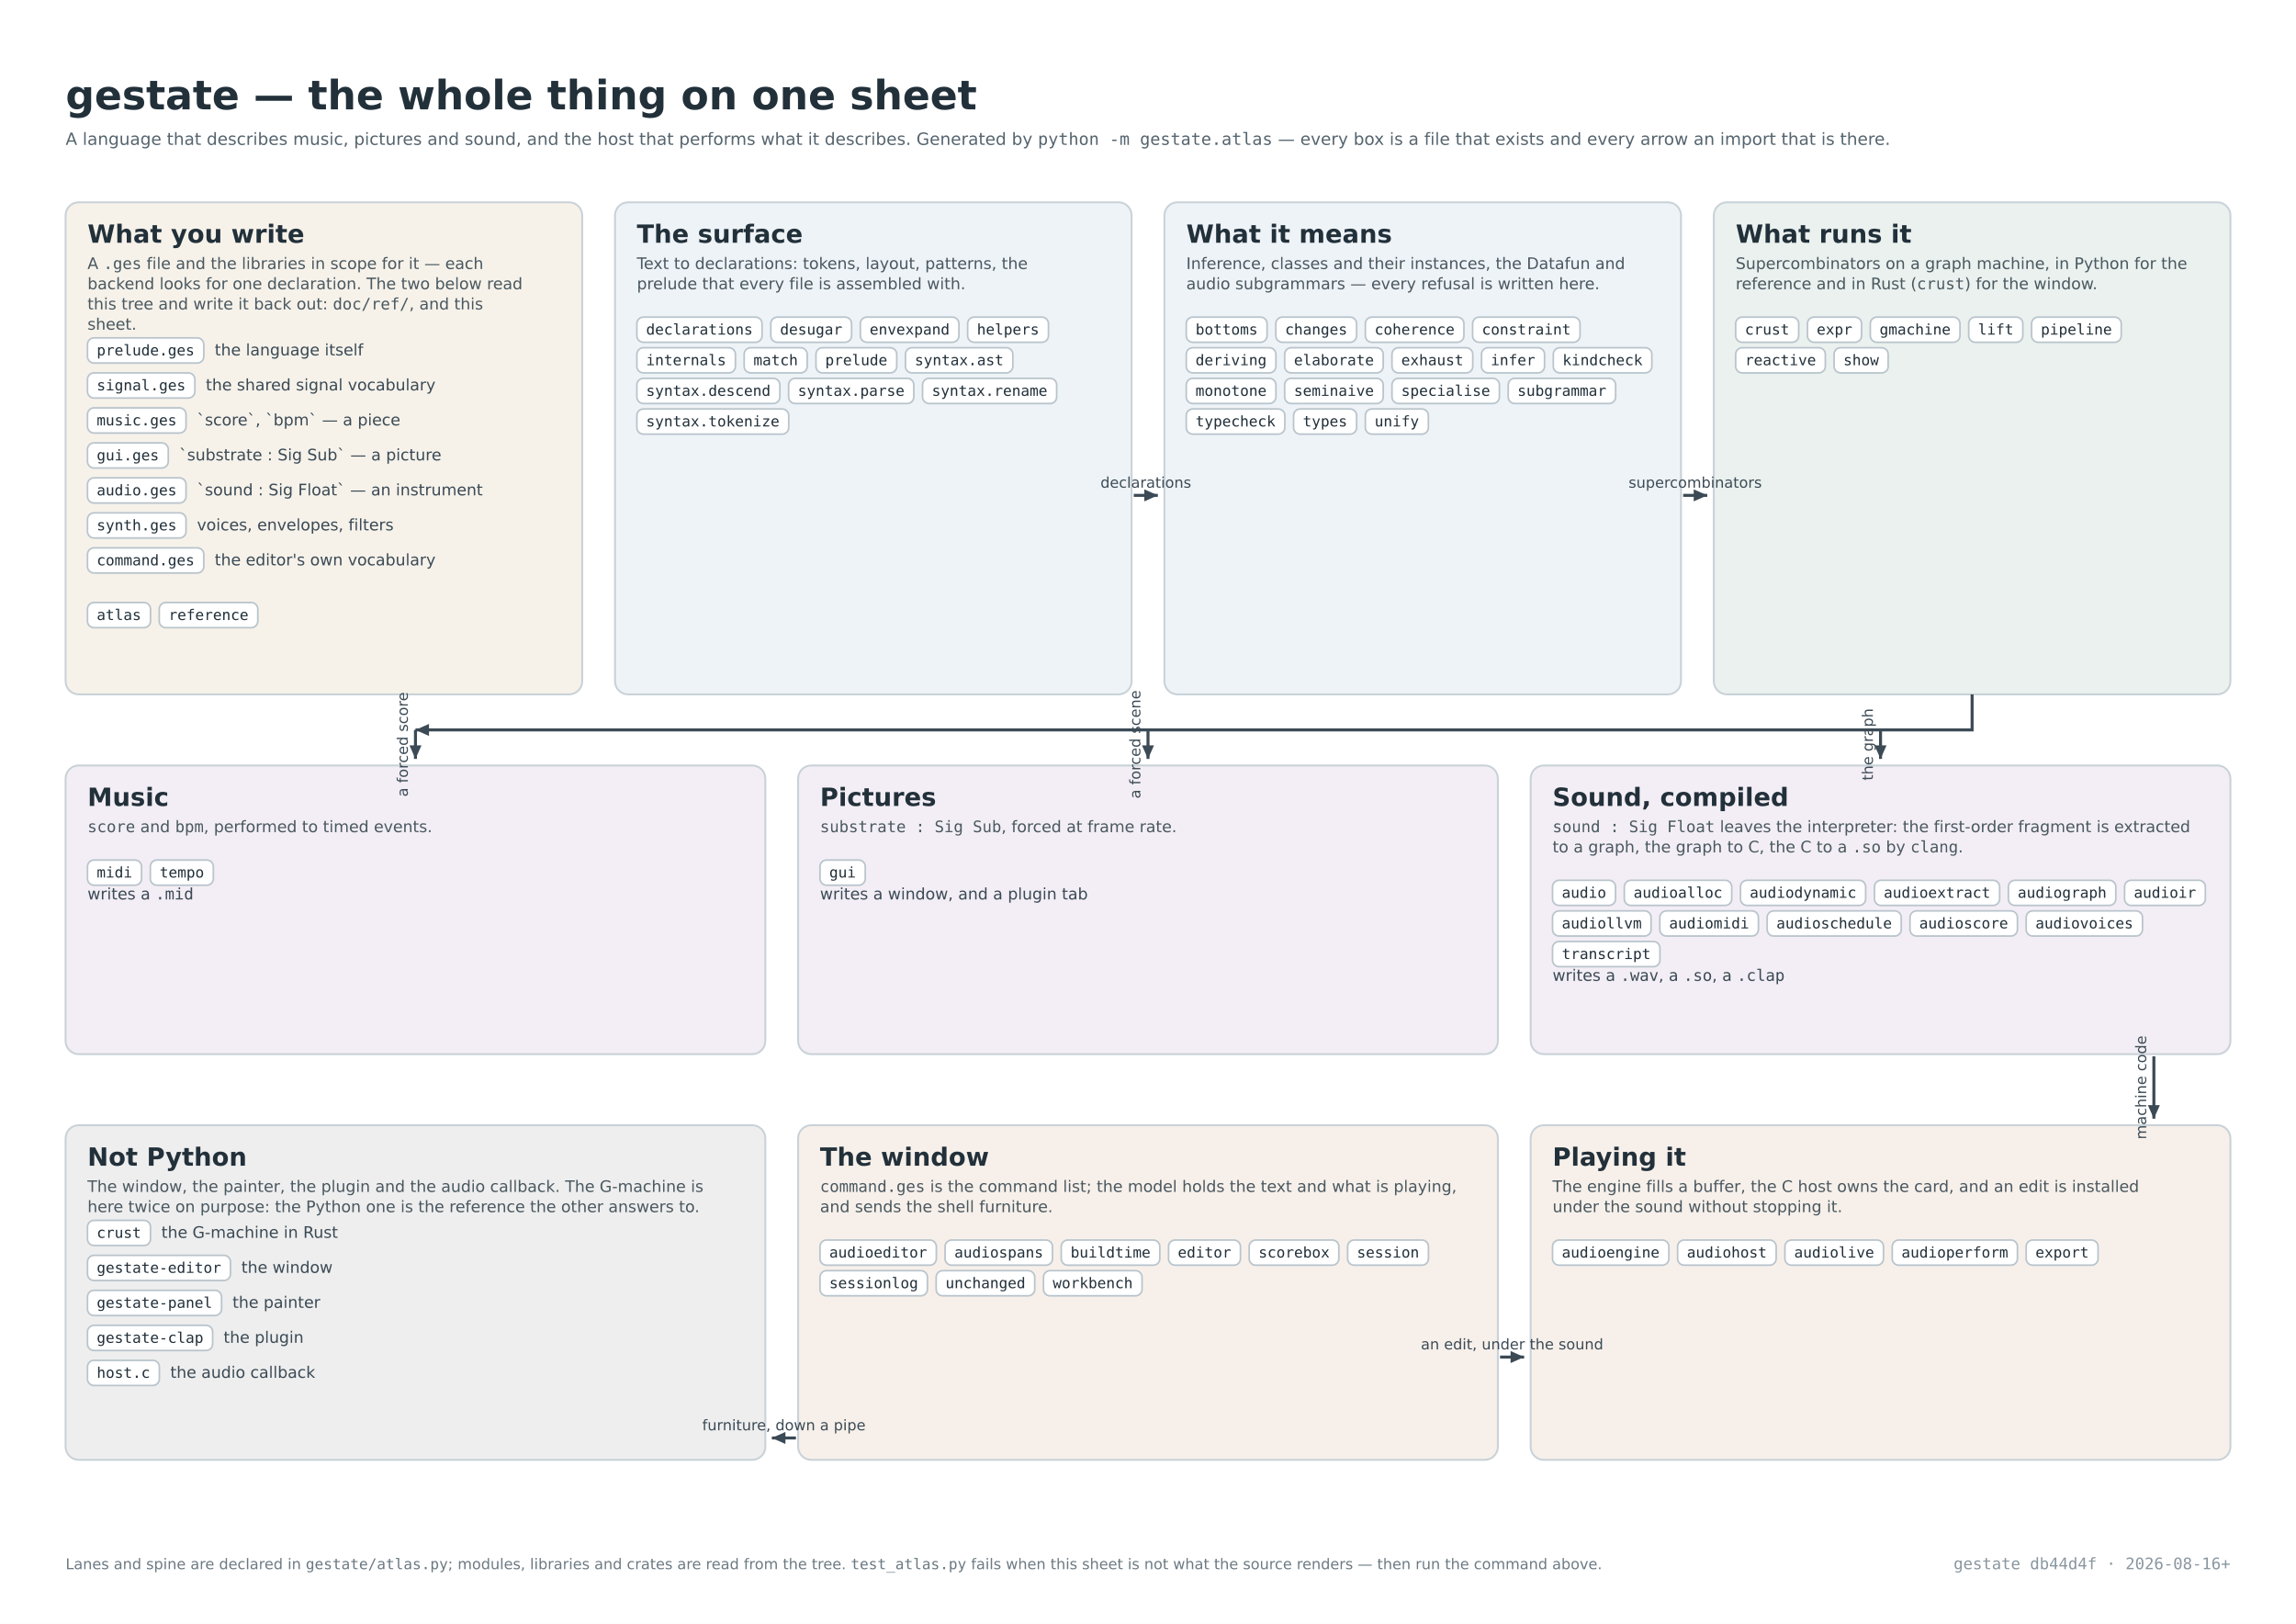
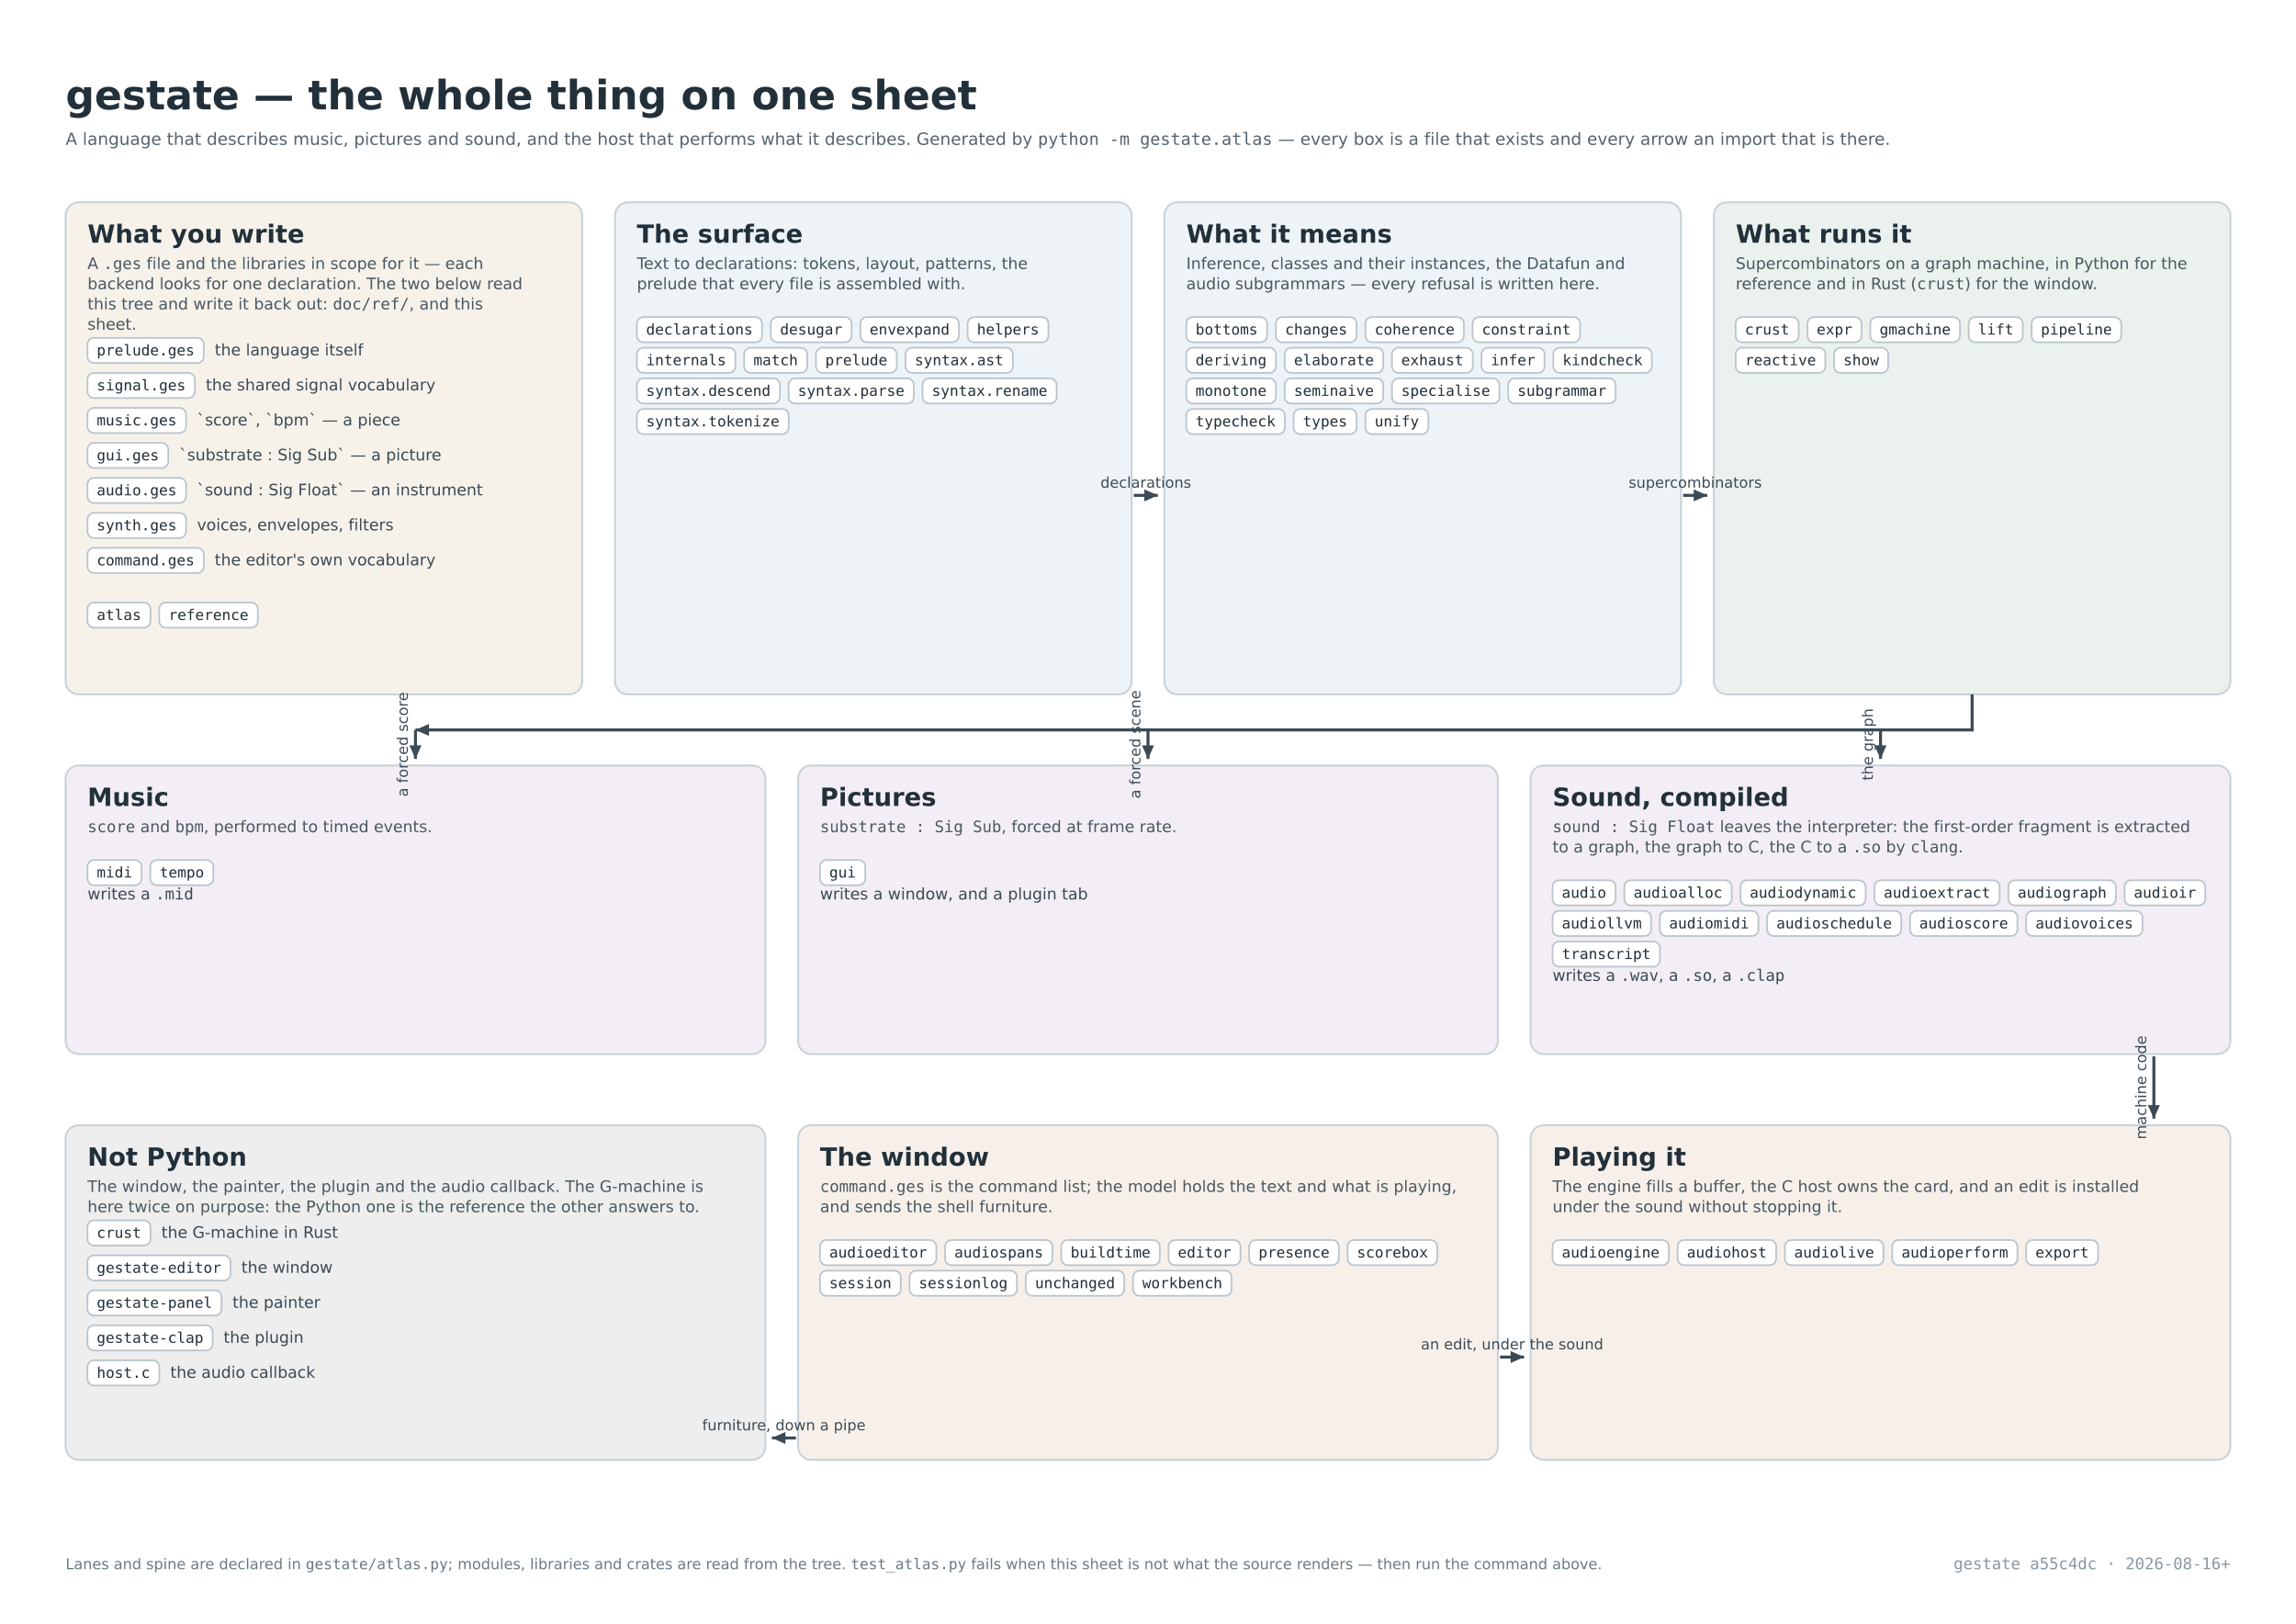
<svg xmlns="http://www.w3.org/2000/svg" width="420mm" height="297mm" viewBox="0 0 420 297">
  <defs>
    <marker id="tip" viewBox="0 0 10 10" refX="9" refY="5" markerWidth="5" markerHeight="5" orient="auto-start-reverse">
      <path d="M 0 1 L 9 5 L 0 9 z" fill="#3b4a55" />
    </marker>
  </defs>
  <style>
  text { font-family: 'DejaVu Sans', Verdana, sans-serif; fill: #22303a; }
  .mono, .chiptext { font-family: 'DejaVu Sans Mono', Consolas, monospace; }
  .title { font-size: 7.4px; font-weight: 700; }
  .subtitle { font-size: 3.1px; fill: #55646e; }
  .foot { font-size: 2.7px; fill: #6b7982; }
  .stamp { font-size: 2.9px; fill: #8a97a0; text-anchor: end; font-family: 'DejaVu Sans Mono', Consolas, monospace; }
  .lane { stroke: #c9d2d8; stroke-width: 0.35; }
  .lanetitle { font-size: 4.6px; font-weight: 700; }
  .step { font-size: 3.6px; font-weight: 700; }
  .stepnum { font-size: 3.2px; fill: #93a2ab; }
  .home { font-size: 2.6px; fill: #6b7982; text-anchor: end; }
  .refuses { font-size: 2.6px; fill: #8a5a5a; }
  .note { font-size: 2.9px; fill: #4a5860; }
  .extra { font-size: 2.9px; fill: #3b4a55; }
  .chip { fill: #ffffff; stroke: #b9c4cc; stroke-width: 0.3; }
  .chiptext { font-size: 2.7px; text-anchor: middle; }
  .edge { stroke: #3b4a55; stroke-width: 0.55; fill: none; }
  .edgetext { font-size: 2.7px; fill: #3b4a55; text-anchor: middle; }
</style>
  <rect x="0" y="0" width="420" height="297" fill="#ffffff" />
  <text class="title" x="12.00" y="20.00">gestate — the whole thing on one sheet</text>
  <text class="subtitle" x="12.00" y="26.50">A language that describes music, pictures and sound, and the host that performs what it describes. Generated by <tspan class="mono">python -m gestate.atlas</tspan> — every box is a file that exists and every arrow an import that is there.</text>
  <text class="foot" x="12.00" y="287.00">Lanes and spine are declared in <tspan class="mono">gestate/atlas.py</tspan>; modules, libraries and crates are read from the tree. <tspan class="mono">test_atlas.py</tspan> fails when this sheet is not what the source renders — then run the command above.</text>
-   <text class="stamp" x="408.00" y="287.00">gestate db44d4f · 2026-08-16+</text>
+   <text class="stamp" x="408.00" y="287.00">gestate a55c4dc · 2026-08-16+</text>
  <rect class="lane" x="12.00" y="37.00" width="94.50" height="90.00" rx="2.4" style="fill:#f6f2ea" />
  <text class="lanetitle" x="16.00" y="44.40">What you write</text>
  <text class="note" x="16.00" y="49.20">A <tspan class="mono">.ges</tspan> file and the libraries in scope for it — each</text>
  <text class="note" x="16.00" y="52.90">backend looks for one declaration. The two below read</text>
  <text class="note" x="16.00" y="56.60">this tree and write it back out: <tspan class="mono">doc/ref/</tspan>, and this</text>
  <text class="note" x="16.00" y="60.30">sheet.</text>
  <rect class="chip" x="16.00" y="61.80" width="21.28" height="4.6" rx="1.2" />
  <text class="chiptext" x="26.64" y="65.00">prelude.ges</text>
  <text class="extra" x="39.28" y="65.00">the language itself</text>
  <rect class="chip" x="16.00" y="68.20" width="19.65" height="4.6" rx="1.2" />
  <text class="chiptext" x="25.83" y="71.40">signal.ges</text>
  <text class="extra" x="37.65" y="71.40">the shared signal vocabulary</text>
  <rect class="chip" x="16.00" y="74.60" width="18.03" height="4.6" rx="1.2" />
  <text class="chiptext" x="25.01" y="77.80">music.ges</text>
  <text class="extra" x="36.03" y="77.80">`score`, `bpm` — a piece</text>
  <rect class="chip" x="16.00" y="81.00" width="14.78" height="4.6" rx="1.2" />
  <text class="chiptext" x="23.39" y="84.20">gui.ges</text>
  <text class="extra" x="32.78" y="84.20">`substrate : Sig Sub` — a picture</text>
  <rect class="chip" x="16.00" y="87.40" width="18.03" height="4.6" rx="1.2" />
  <text class="chiptext" x="25.01" y="90.60">audio.ges</text>
  <text class="extra" x="36.03" y="90.60">`sound : Sig Float` — an instrument</text>
  <rect class="chip" x="16.00" y="93.80" width="18.03" height="4.6" rx="1.2" />
  <text class="chiptext" x="25.01" y="97.00">synth.ges</text>
  <text class="extra" x="36.03" y="97.00">voices, envelopes, filters</text>
  <rect class="chip" x="16.00" y="100.20" width="21.28" height="4.6" rx="1.2" />
  <text class="chiptext" x="26.64" y="103.40">command.ges</text>
  <text class="extra" x="39.28" y="103.40">the editor's own vocabulary</text>
  <rect class="chip" x="16.00" y="110.20" width="11.53" height="4.6" rx="1.2" />
  <text class="chiptext" x="21.76" y="113.40">atlas</text>
  <rect class="chip" x="29.13" y="110.20" width="18.03" height="4.6" rx="1.2" />
  <text class="chiptext" x="38.14" y="113.40">reference</text>
  <rect class="lane" x="112.50" y="37.00" width="94.50" height="90.00" rx="2.4" style="fill:#eef3f7" />
  <text class="lanetitle" x="116.50" y="44.40">The surface</text>
  <text class="note" x="116.50" y="49.20">Text to declarations: tokens, layout, patterns, the</text>
  <text class="note" x="116.50" y="52.90">prelude that every file is assembled with.</text>
  <rect class="chip" x="116.50" y="58.00" width="22.90" height="4.6" rx="1.2" />
  <text class="chiptext" x="127.95" y="61.20">declarations</text>
  <rect class="chip" x="141.00" y="58.00" width="14.78" height="4.6" rx="1.2" />
  <text class="chiptext" x="148.39" y="61.20">desugar</text>
  <rect class="chip" x="157.38" y="58.00" width="18.03" height="4.6" rx="1.2" />
  <text class="chiptext" x="166.40" y="61.20">envexpand</text>
  <rect class="chip" x="177.01" y="58.00" width="14.78" height="4.6" rx="1.2" />
  <text class="chiptext" x="184.40" y="61.20">helpers</text>
  <rect class="chip" x="116.50" y="63.60" width="18.03" height="4.6" rx="1.2" />
  <text class="chiptext" x="125.51" y="66.80">internals</text>
  <rect class="chip" x="136.13" y="63.60" width="11.53" height="4.6" rx="1.2" />
  <text class="chiptext" x="141.89" y="66.80">match</text>
  <rect class="chip" x="149.26" y="63.60" width="14.78" height="4.6" rx="1.2" />
  <text class="chiptext" x="156.64" y="66.80">prelude</text>
  <rect class="chip" x="165.63" y="63.60" width="19.65" height="4.6" rx="1.2" />
  <text class="chiptext" x="175.46" y="66.80">syntax.ast</text>
  <rect class="chip" x="116.50" y="69.20" width="26.16" height="4.6" rx="1.2" />
  <text class="chiptext" x="129.58" y="72.40">syntax.descend</text>
  <rect class="chip" x="144.26" y="69.20" width="22.90" height="4.6" rx="1.2" />
  <text class="chiptext" x="155.71" y="72.40">syntax.parse</text>
  <rect class="chip" x="168.76" y="69.20" width="24.53" height="4.6" rx="1.2" />
  <text class="chiptext" x="181.03" y="72.40">syntax.rename</text>
  <rect class="chip" x="116.50" y="74.80" width="27.78" height="4.6" rx="1.2" />
  <text class="chiptext" x="130.39" y="78.00">syntax.tokenize</text>
  <rect class="lane" x="213.00" y="37.00" width="94.50" height="90.00" rx="2.4" style="fill:#eef3f7" />
  <text class="lanetitle" x="217.00" y="44.40">What it means</text>
  <text class="note" x="217.00" y="49.20">Inference, classes and their instances, the Datafun and</text>
  <text class="note" x="217.00" y="52.90">audio subgrammars — every refusal is written here.</text>
  <rect class="chip" x="217.00" y="58.00" width="14.78" height="4.6" rx="1.2" />
  <text class="chiptext" x="224.39" y="61.20">bottoms</text>
  <rect class="chip" x="233.38" y="58.00" width="14.78" height="4.6" rx="1.2" />
  <text class="chiptext" x="240.77" y="61.20">changes</text>
  <rect class="chip" x="249.76" y="58.00" width="18.03" height="4.6" rx="1.2" />
  <text class="chiptext" x="258.77" y="61.20">coherence</text>
  <rect class="chip" x="269.38" y="58.00" width="19.65" height="4.6" rx="1.2" />
  <text class="chiptext" x="279.21" y="61.20">constraint</text>
  <rect class="chip" x="217.00" y="63.60" width="16.40" height="4.6" rx="1.2" />
  <text class="chiptext" x="225.20" y="66.80">deriving</text>
  <rect class="chip" x="235.00" y="63.60" width="18.03" height="4.6" rx="1.2" />
  <text class="chiptext" x="244.02" y="66.80">elaborate</text>
  <rect class="chip" x="254.63" y="63.60" width="14.78" height="4.6" rx="1.2" />
  <text class="chiptext" x="262.02" y="66.80">exhaust</text>
  <rect class="chip" x="271.01" y="63.60" width="11.53" height="4.6" rx="1.2" />
  <text class="chiptext" x="276.77" y="66.80">infer</text>
  <rect class="chip" x="284.14" y="63.60" width="18.03" height="4.6" rx="1.2" />
  <text class="chiptext" x="293.15" y="66.80">kindcheck</text>
  <rect class="chip" x="217.00" y="69.20" width="16.40" height="4.6" rx="1.2" />
  <text class="chiptext" x="225.20" y="72.40">monotone</text>
  <rect class="chip" x="235.00" y="69.20" width="18.03" height="4.6" rx="1.2" />
  <text class="chiptext" x="244.02" y="72.40">seminaive</text>
  <rect class="chip" x="254.63" y="69.20" width="19.65" height="4.6" rx="1.2" />
  <text class="chiptext" x="264.46" y="72.40">specialise</text>
  <rect class="chip" x="275.89" y="69.20" width="19.65" height="4.6" rx="1.2" />
  <text class="chiptext" x="285.71" y="72.40">subgrammar</text>
  <rect class="chip" x="217.00" y="74.80" width="18.03" height="4.6" rx="1.2" />
  <text class="chiptext" x="226.01" y="78.00">typecheck</text>
  <rect class="chip" x="236.63" y="74.80" width="11.53" height="4.6" rx="1.2" />
  <text class="chiptext" x="242.39" y="78.00">types</text>
  <rect class="chip" x="249.76" y="74.80" width="11.53" height="4.6" rx="1.2" />
  <text class="chiptext" x="255.52" y="78.00">unify</text>
  <rect class="lane" x="313.50" y="37.00" width="94.50" height="90.00" rx="2.4" style="fill:#eaf1ee" />
  <text class="lanetitle" x="317.50" y="44.40">What runs it</text>
  <text class="note" x="317.50" y="49.20">Supercombinators on a graph machine, in Python for the</text>
  <text class="note" x="317.50" y="52.90">reference and in Rust (<tspan class="mono">crust</tspan>) for the window.</text>
  <rect class="chip" x="317.50" y="58.00" width="11.53" height="4.6" rx="1.2" />
  <text class="chiptext" x="323.26" y="61.20">crust</text>
  <rect class="chip" x="330.63" y="58.00" width="9.90" height="4.6" rx="1.2" />
  <text class="chiptext" x="335.58" y="61.20">expr</text>
  <rect class="chip" x="342.13" y="58.00" width="16.40" height="4.6" rx="1.2" />
  <text class="chiptext" x="350.33" y="61.20">gmachine</text>
  <rect class="chip" x="360.13" y="58.00" width="9.90" height="4.6" rx="1.2" />
  <text class="chiptext" x="365.08" y="61.20">lift</text>
  <rect class="chip" x="371.63" y="58.00" width="16.40" height="4.6" rx="1.2" />
  <text class="chiptext" x="379.83" y="61.20">pipeline</text>
  <rect class="chip" x="317.50" y="63.60" width="16.40" height="4.6" rx="1.2" />
  <text class="chiptext" x="325.70" y="66.80">reactive</text>
  <rect class="chip" x="335.50" y="63.60" width="9.90" height="4.6" rx="1.2" />
  <text class="chiptext" x="340.45" y="66.80">show</text>
  <rect class="lane" x="12.00" y="140.00" width="128.00" height="52.80" rx="2.4" style="fill:#f3eef5" />
  <text class="lanetitle" x="16.00" y="147.40">Music</text>
  <text class="note" x="16.00" y="152.20">
    <tspan class="mono">score</tspan> and <tspan class="mono">bpm</tspan>, performed to timed events.</text>
  <rect class="chip" x="16.00" y="157.30" width="9.90" height="4.6" rx="1.2" />
  <text class="chiptext" x="20.95" y="160.50">midi</text>
  <rect class="chip" x="27.50" y="157.30" width="11.53" height="4.6" rx="1.2" />
  <text class="chiptext" x="33.27" y="160.50">tempo</text>
  <text class="extra" x="16.00" y="164.50">writes a <tspan class="mono">.mid</tspan>
  </text>
  <rect class="lane" x="146.00" y="140.00" width="128.00" height="52.80" rx="2.4" style="fill:#f3eef5" />
  <text class="lanetitle" x="150.00" y="147.40">Pictures</text>
  <text class="note" x="150.00" y="152.20">
    <tspan class="mono">substrate : Sig Sub</tspan>, forced at frame rate.</text>
  <rect class="chip" x="150.00" y="157.30" width="8.28" height="4.6" rx="1.2" />
  <text class="chiptext" x="154.14" y="160.50">gui</text>
  <text class="extra" x="150.00" y="164.50">writes a window, and a plugin tab</text>
  <rect class="lane" x="280.00" y="140.00" width="128.00" height="52.80" rx="2.4" style="fill:#f3eef5" />
  <text class="lanetitle" x="284.00" y="147.40">Sound, compiled</text>
  <text class="note" x="284.00" y="152.20">
    <tspan class="mono">sound : Sig Float</tspan> leaves the interpreter: the first-order fragment is extracted</text>
  <text class="note" x="284.00" y="155.90">to a graph, the graph to C, the C to a <tspan class="mono">.so</tspan> by <tspan class="mono">clang</tspan>.</text>
  <rect class="chip" x="284.00" y="161.00" width="11.53" height="4.6" rx="1.2" />
  <text class="chiptext" x="289.76" y="164.20">audio</text>
  <rect class="chip" x="297.13" y="161.00" width="19.65" height="4.6" rx="1.2" />
  <text class="chiptext" x="306.95" y="164.20">audioalloc</text>
  <rect class="chip" x="318.38" y="161.00" width="22.90" height="4.6" rx="1.2" />
  <text class="chiptext" x="329.83" y="164.20">audiodynamic</text>
  <rect class="chip" x="342.89" y="161.00" width="22.90" height="4.6" rx="1.2" />
  <text class="chiptext" x="354.34" y="164.20">audioextract</text>
  <rect class="chip" x="367.39" y="161.00" width="19.65" height="4.6" rx="1.2" />
  <text class="chiptext" x="377.22" y="164.20">audiograph</text>
  <rect class="chip" x="388.64" y="161.00" width="14.78" height="4.6" rx="1.2" />
  <text class="chiptext" x="396.03" y="164.20">audioir</text>
  <rect class="chip" x="284.00" y="166.60" width="18.03" height="4.6" rx="1.2" />
  <text class="chiptext" x="293.01" y="169.80">audiollvm</text>
  <rect class="chip" x="303.63" y="166.60" width="18.03" height="4.6" rx="1.2" />
  <text class="chiptext" x="312.64" y="169.80">audiomidi</text>
  <rect class="chip" x="323.26" y="166.60" width="24.53" height="4.6" rx="1.2" />
  <text class="chiptext" x="335.52" y="169.80">audioschedule</text>
  <rect class="chip" x="349.39" y="166.60" width="19.65" height="4.6" rx="1.2" />
  <text class="chiptext" x="359.21" y="169.80">audioscore</text>
  <rect class="chip" x="370.64" y="166.60" width="21.28" height="4.6" rx="1.2" />
  <text class="chiptext" x="381.28" y="169.80">audiovoices</text>
  <rect class="chip" x="284.00" y="172.20" width="19.65" height="4.6" rx="1.2" />
  <text class="chiptext" x="293.83" y="175.40">transcript</text>
  <text class="extra" x="284.00" y="179.40">writes a <tspan class="mono">.wav</tspan>, a <tspan class="mono">.so</tspan>, a <tspan class="mono">.clap</tspan>
  </text>
  <rect class="lane" x="12.00" y="205.80" width="128.00" height="61.20" rx="2.4" style="fill:#eeeeee" />
  <text class="lanetitle" x="16.00" y="213.20">Not Python</text>
  <text class="note" x="16.00" y="218.00">The window, the painter, the plugin and the audio callback. The G-machine is</text>
  <text class="note" x="16.00" y="221.70">here twice on purpose: the Python one is the reference the other answers to.</text>
  <rect class="chip" x="16.00" y="223.20" width="11.53" height="4.6" rx="1.2" />
  <text class="chiptext" x="21.76" y="226.40">crust</text>
  <text class="extra" x="29.53" y="226.40">the G-machine in Rust</text>
  <rect class="chip" x="16.00" y="229.60" width="26.16" height="4.6" rx="1.2" />
  <text class="chiptext" x="29.08" y="232.80">gestate-editor</text>
  <text class="extra" x="44.16" y="232.80">the window</text>
  <rect class="chip" x="16.00" y="236.00" width="24.53" height="4.6" rx="1.2" />
  <text class="chiptext" x="28.27" y="239.20">gestate-panel</text>
  <text class="extra" x="42.53" y="239.20">the painter</text>
  <rect class="chip" x="16.00" y="242.40" width="22.90" height="4.6" rx="1.2" />
  <text class="chiptext" x="27.45" y="245.60">gestate-clap</text>
  <text class="extra" x="40.90" y="245.60">the plugin</text>
  <rect class="chip" x="16.00" y="248.80" width="13.15" height="4.6" rx="1.2" />
  <text class="chiptext" x="22.58" y="252.00">host.c</text>
  <text class="extra" x="31.15" y="252.00">the audio callback</text>
  <rect class="lane" x="146.00" y="205.80" width="128.00" height="61.20" rx="2.4" style="fill:#f7f0ea" />
  <text class="lanetitle" x="150.00" y="213.20">The window</text>
  <text class="note" x="150.00" y="218.00">
    <tspan class="mono">command.ges</tspan> is the command list; the model holds the text and what is playing,</text>
  <text class="note" x="150.00" y="221.70">and sends the shell furniture.</text>
  <rect class="chip" x="150.00" y="226.80" width="21.28" height="4.6" rx="1.2" />
  <text class="chiptext" x="160.64" y="230.00">audioeditor</text>
  <rect class="chip" x="172.88" y="226.80" width="19.65" height="4.6" rx="1.2" />
  <text class="chiptext" x="182.71" y="230.00">audiospans</text>
  <rect class="chip" x="194.13" y="226.80" width="18.03" height="4.6" rx="1.2" />
  <text class="chiptext" x="203.15" y="230.00">buildtime</text>
  <rect class="chip" x="213.76" y="226.80" width="13.15" height="4.6" rx="1.2" />
  <text class="chiptext" x="220.34" y="230.00">editor</text>
  <rect class="chip" x="228.51" y="226.80" width="16.40" height="4.6" rx="1.2" />
-   <text class="chiptext" x="236.72" y="230.00">scorebox</text>
-   <rect class="chip" x="246.52" y="226.80" width="14.78" height="4.6" rx="1.2" />
-   <text class="chiptext" x="253.91" y="230.00">session</text>
-   <rect class="chip" x="150.00" y="232.40" width="19.65" height="4.6" rx="1.2" />
-   <text class="chiptext" x="159.83" y="235.60">sessionlog</text>
-   <rect class="chip" x="171.25" y="232.40" width="18.03" height="4.6" rx="1.2" />
-   <text class="chiptext" x="180.27" y="235.60">unchanged</text>
-   <rect class="chip" x="190.88" y="232.40" width="18.03" height="4.6" rx="1.2" />
-   <text class="chiptext" x="199.90" y="235.60">workbench</text>
+   <text class="chiptext" x="236.72" y="230.00">presence</text>
+   <rect class="chip" x="246.52" y="226.80" width="16.40" height="4.6" rx="1.2" />
+   <text class="chiptext" x="254.72" y="230.00">scorebox</text>
+   <rect class="chip" x="150.00" y="232.40" width="14.78" height="4.6" rx="1.2" />
+   <text class="chiptext" x="157.39" y="235.60">session</text>
+   <rect class="chip" x="166.38" y="232.40" width="19.65" height="4.6" rx="1.2" />
+   <text class="chiptext" x="176.20" y="235.60">sessionlog</text>
+   <rect class="chip" x="187.63" y="232.40" width="18.03" height="4.6" rx="1.2" />
+   <text class="chiptext" x="196.65" y="235.60">unchanged</text>
+   <rect class="chip" x="207.26" y="232.40" width="18.03" height="4.6" rx="1.2" />
+   <text class="chiptext" x="216.27" y="235.60">workbench</text>
  <rect class="lane" x="280.00" y="205.80" width="128.00" height="61.20" rx="2.4" style="fill:#f7f0ea" />
  <text class="lanetitle" x="284.00" y="213.20">Playing it</text>
  <text class="note" x="284.00" y="218.00">The engine fills a buffer, the C host owns the card, and an edit is installed</text>
  <text class="note" x="284.00" y="221.70">under the sound without stopping it.</text>
  <rect class="chip" x="284.00" y="226.80" width="21.28" height="4.6" rx="1.2" />
  <text class="chiptext" x="294.64" y="230.00">audioengine</text>
  <rect class="chip" x="306.88" y="226.80" width="18.03" height="4.6" rx="1.2" />
  <text class="chiptext" x="315.89" y="230.00">audiohost</text>
  <rect class="chip" x="326.51" y="226.80" width="18.03" height="4.6" rx="1.2" />
  <text class="chiptext" x="335.52" y="230.00">audiolive</text>
  <rect class="chip" x="346.14" y="226.80" width="22.90" height="4.6" rx="1.2" />
  <text class="chiptext" x="357.59" y="230.00">audioperform</text>
  <rect class="chip" x="370.64" y="226.80" width="13.15" height="4.6" rx="1.2" />
  <text class="chiptext" x="377.22" y="230.00">export</text>
  <path class="edge" d="M360.75,127.00 L360.75,133.50 L76.00,133.50" marker-end="url(#tip)" />
  <path class="edge" d="M207.40,90.60 L211.80,90.60" marker-end="url(#tip)" />
  <text class="edgetext" x="209.60" y="89.20">declarations</text>
  <path class="edge" d="M307.90,90.60 L312.30,90.60" marker-end="url(#tip)" />
  <text class="edgetext" x="310.10" y="89.20">supercombinators</text>
  <path class="edge" d="M76.00,133.50 L76.00,138.80" marker-end="url(#tip)" />
  <text class="edgetext" x="76.00" y="134.75" transform="rotate(-90 76.00 136.15)">a forced score</text>
  <path class="edge" d="M210.00,133.50 L210.00,138.80" marker-end="url(#tip)" />
  <text class="edgetext" x="210.00" y="134.75" transform="rotate(-90 210.00 136.15)">a forced scene</text>
  <path class="edge" d="M344.00,133.50 L344.00,138.80" marker-end="url(#tip)" />
  <text class="edgetext" x="344.00" y="134.75" transform="rotate(-90 344.00 136.15)">the graph</text>
  <path class="edge" d="M394.00,193.20 L394.00,204.60" marker-end="url(#tip)" />
  <text class="edgetext" x="394.00" y="197.50" transform="rotate(-90 394.00 198.90)">machine code</text>
  <path class="edge" d="M274.40,248.20 L278.80,248.20" marker-end="url(#tip)" />
  <text class="edgetext" x="276.60" y="246.80">an edit, under the sound</text>
  <path class="edge" d="M145.60,263.00 L141.20,263.00" marker-end="url(#tip)" />
  <text class="edgetext" x="143.40" y="261.60">furniture, down a pipe</text>
</svg>
